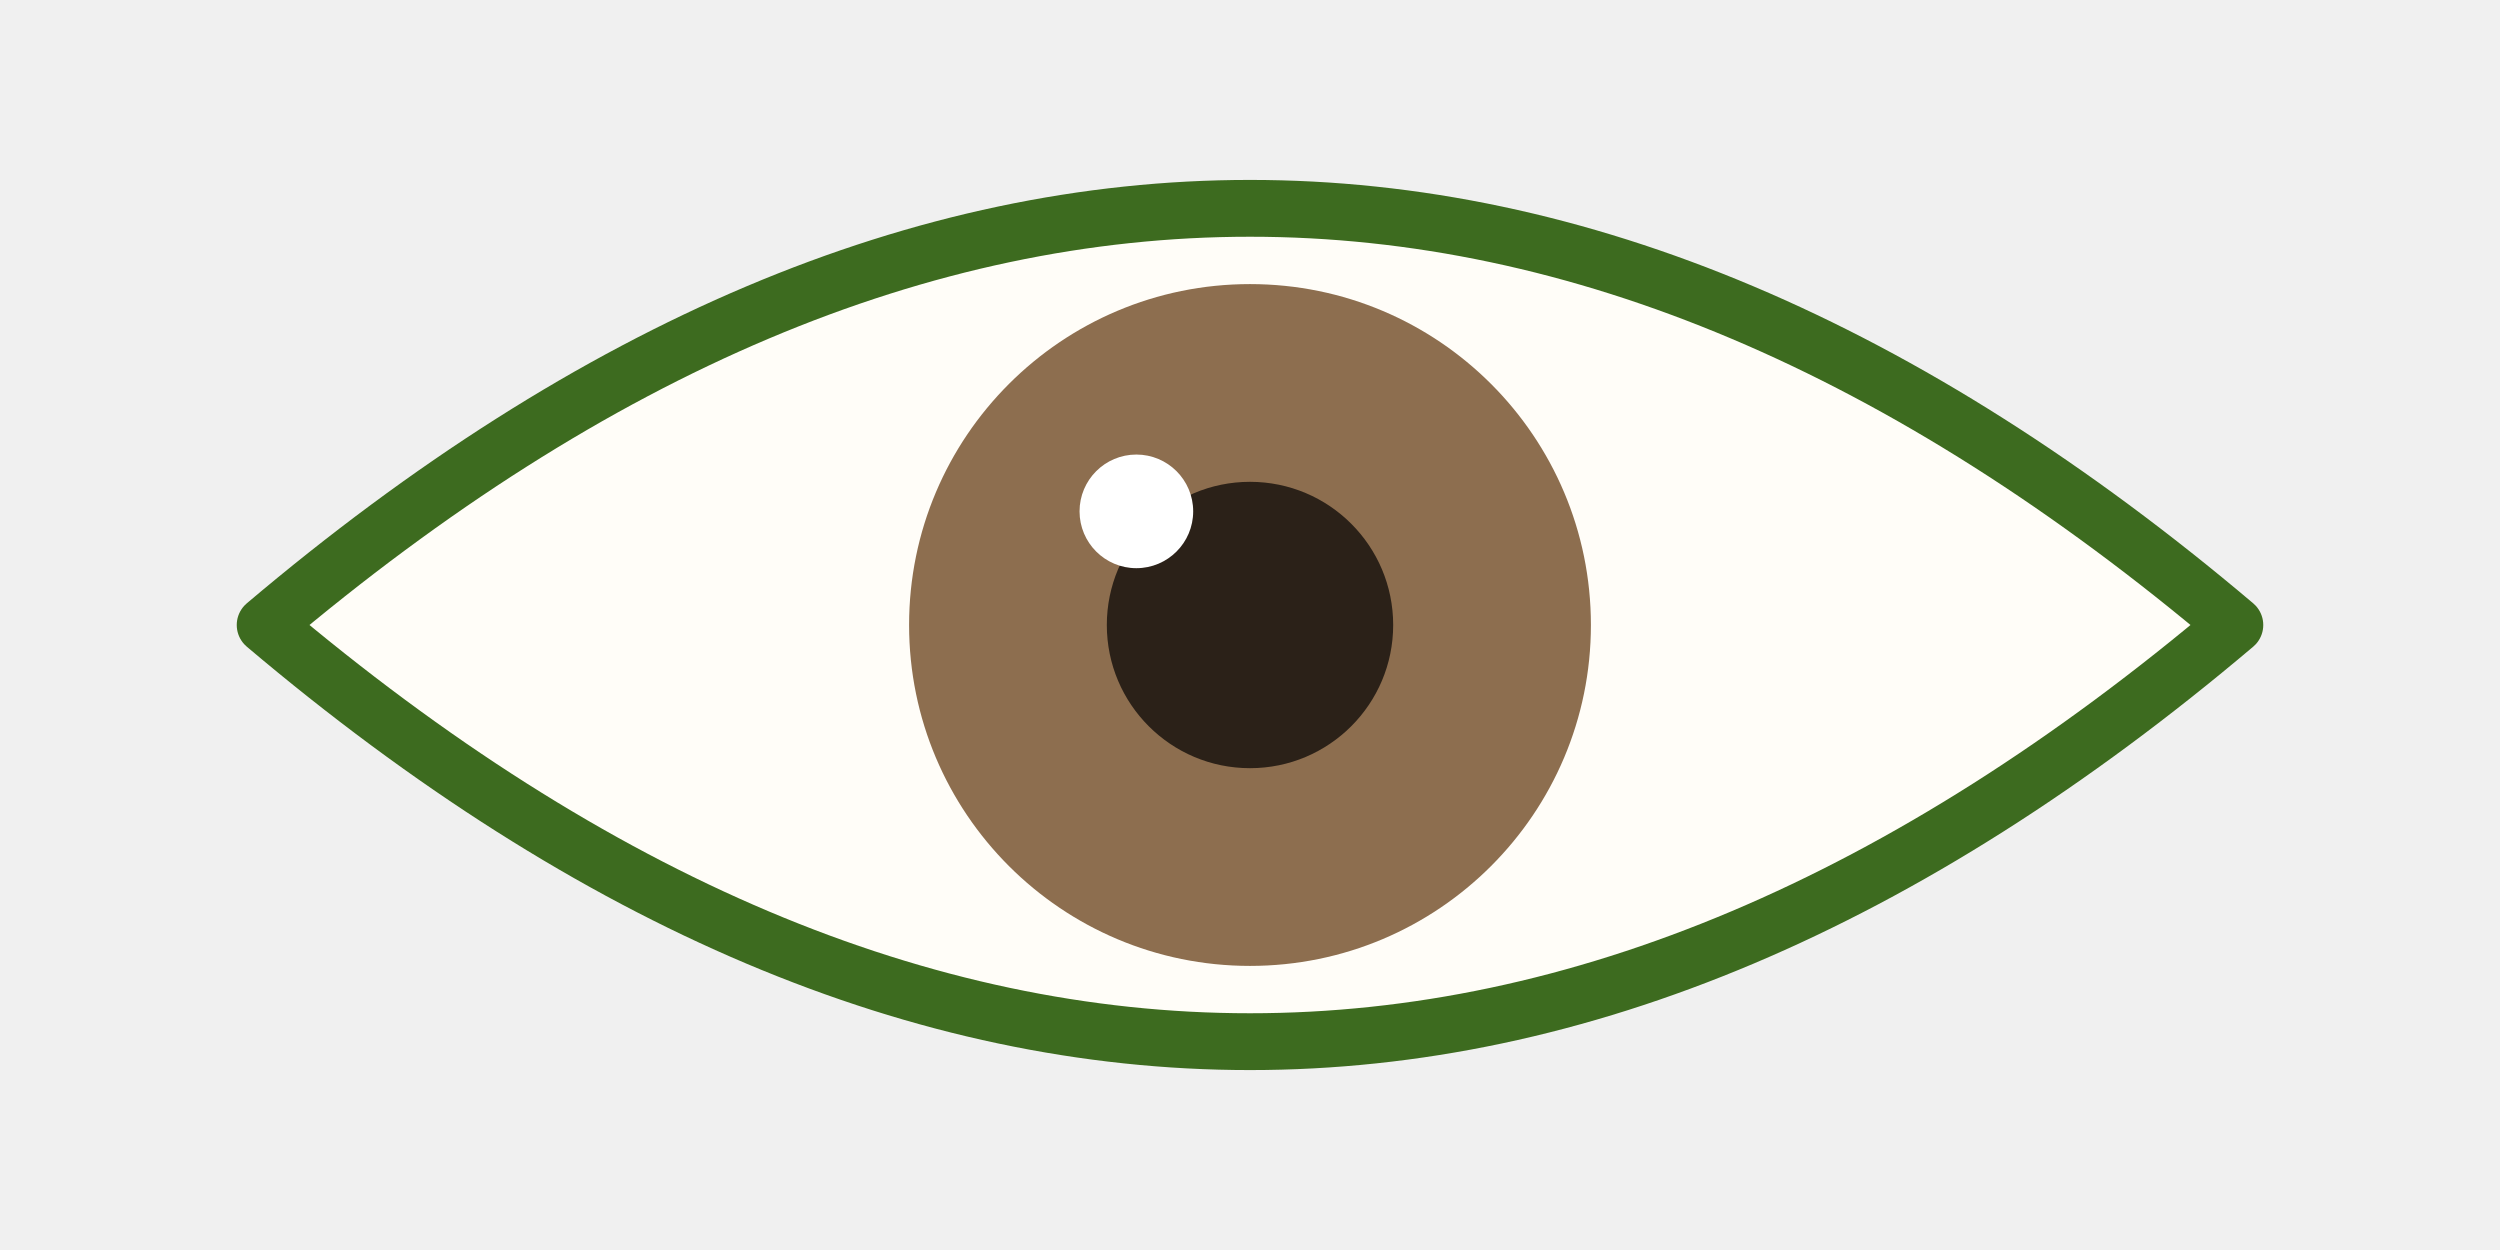
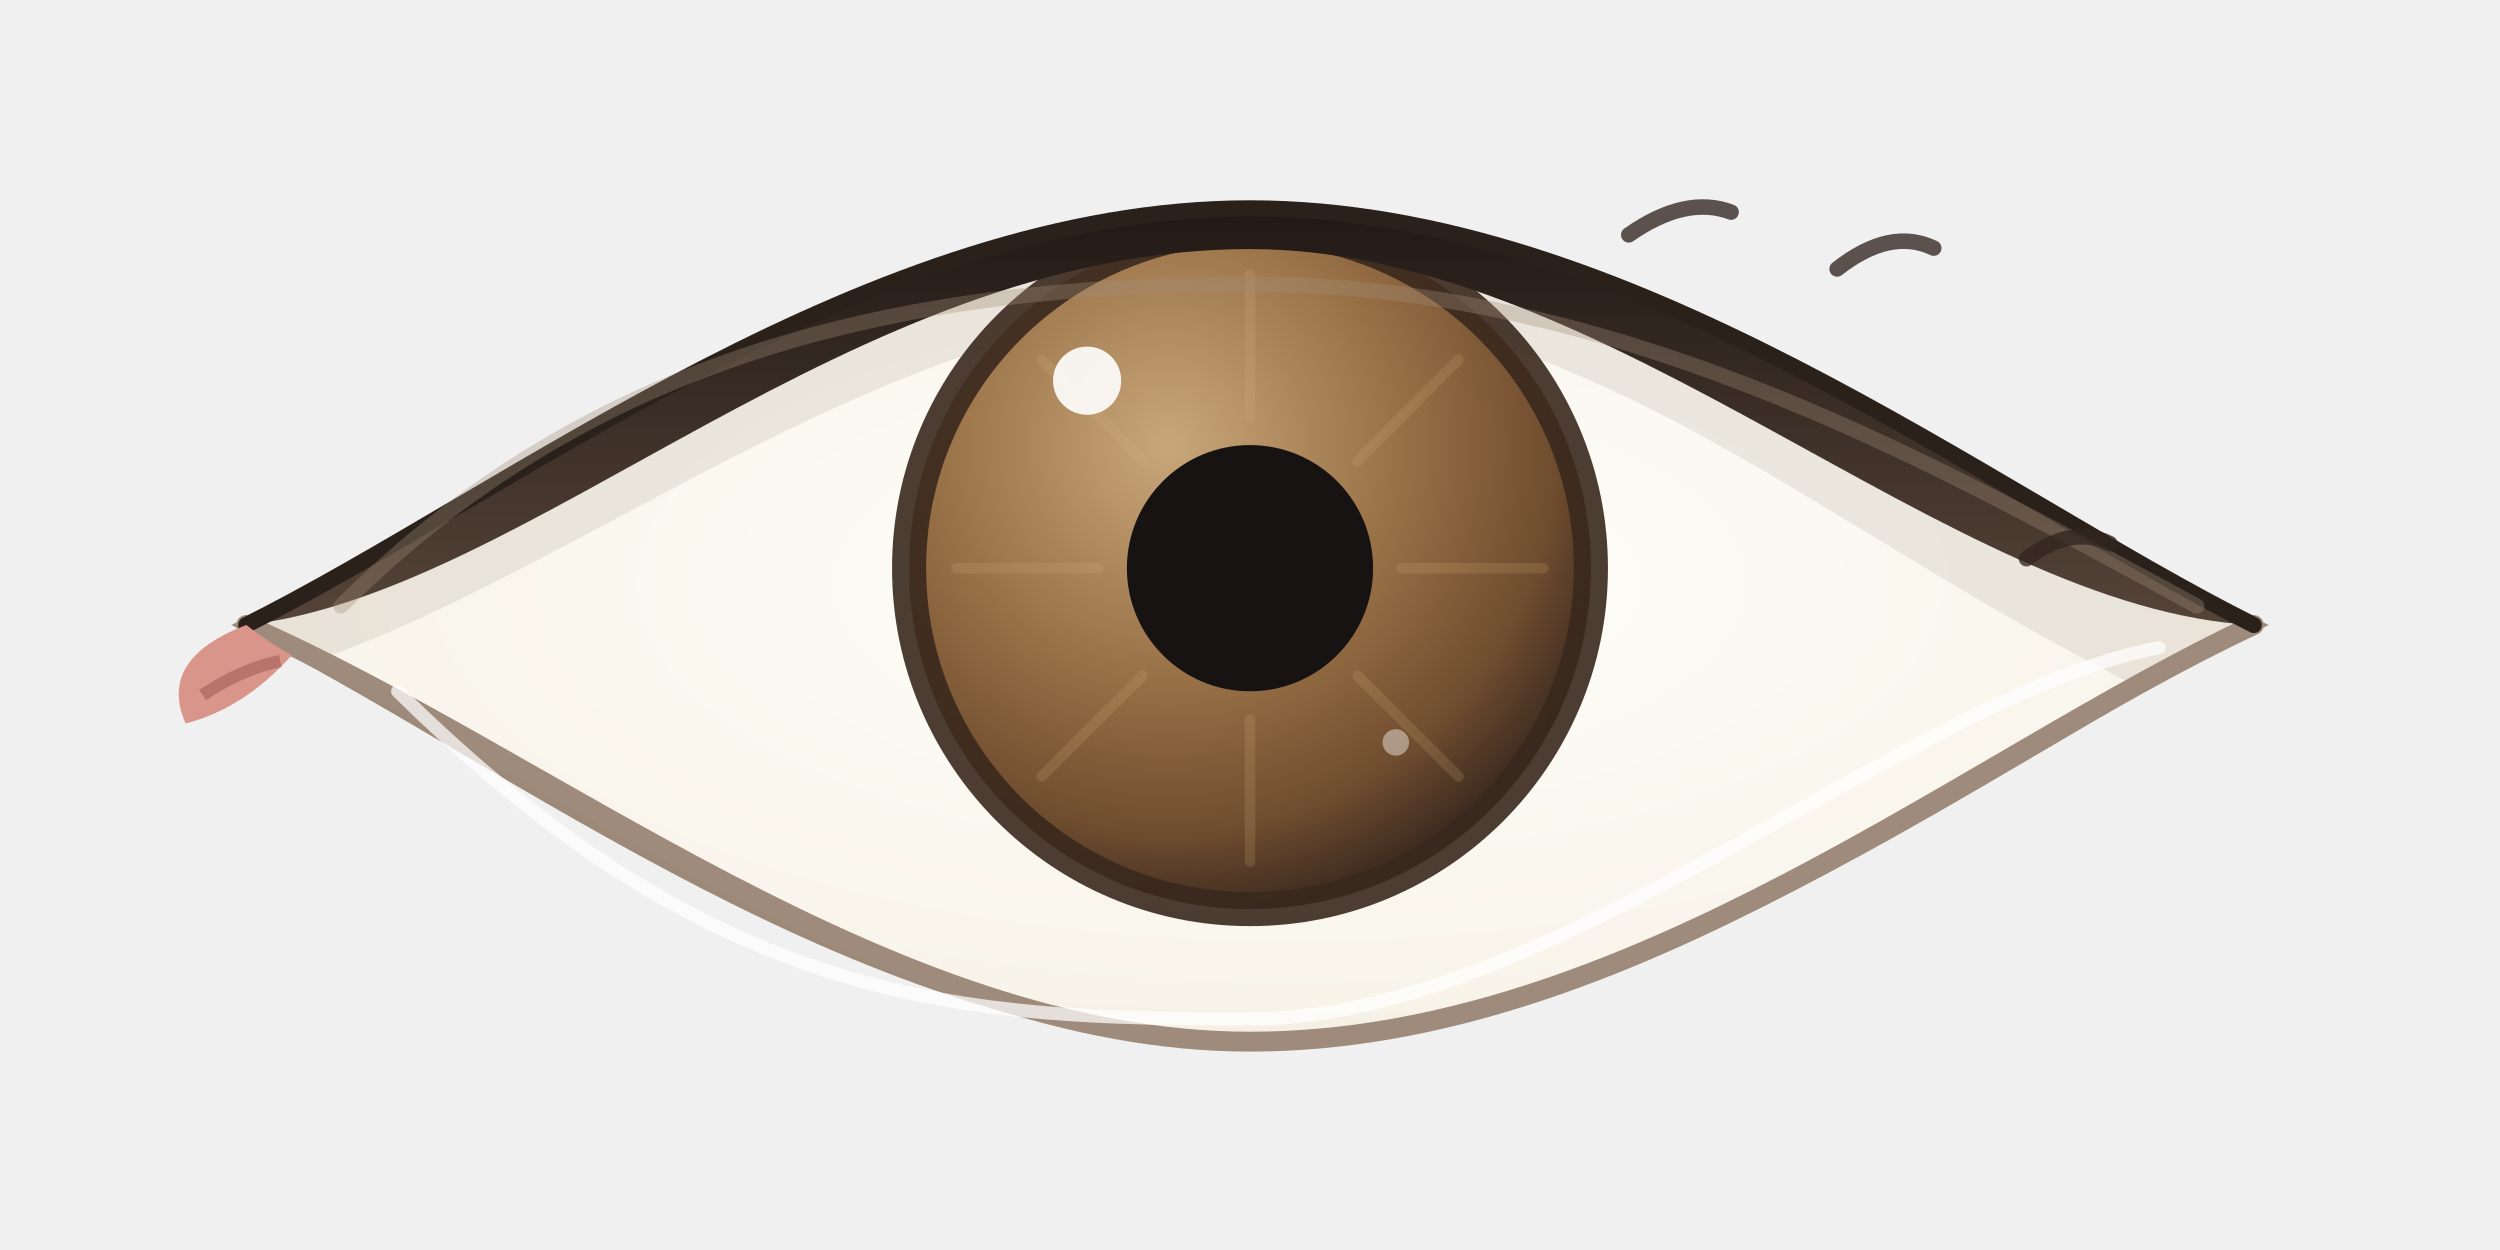
- <svg xmlns="http://www.w3.org/2000/svg" viewBox="0 0 132 66">
+ <svg xmlns="http://www.w3.org/2000/svg" viewBox="0 0 132 66" role="img" aria-label="eye aspect-round">
  <defs>
-     <clipPath id="clip-eye-aspect-round">
-       <path d="M14 33 Q66 -11 118 33 Q66 77 14 33 Z" />
+     <clipPath id="clip_aspect_round">
+       <path d="M13 33 C27 26 46 11 66 11 C86 11 105 26 119 33 C105 40 86 55 66 55 C46 55 27 40 13 33 Z" />
    </clipPath>
+     <radialGradient id="sclera_aspect_round" cx="52%" cy="45%" r="65%">
+       <stop offset="0" stop-color="#fffefa" />
+       <stop offset=".78" stop-color="#f8f4ea" />
+       <stop offset="1" stop-color="#e8ddd1" />
+     </radialGradient>
+     <radialGradient id="iris_aspect_round" cx="38%" cy="32%" r="69%">
+       <stop offset="0" stop-color="#c9a77a" />
+       <stop offset=".5" stop-color="#987046" />
+       <stop offset=".82" stop-color="#704d2f" />
+       <stop offset="1" stop-color="#3f2c20" />
+     </radialGradient>
+     <linearGradient id="lash_aspect_round" x1="0" y1="0" x2="0" y2="1">
+       <stop stop-color="#211915" />
+       <stop offset="1" stop-color="#554438" />
+     </linearGradient>
  </defs>
-   <path d="M14 33 Q66 -11 118 33 Q66 77 14 33 Z" fill="#fffdf8" />
-   <g clip-path="url(#clip-eye-aspect-round)">
-     <circle cx="66" cy="33" r="18" fill="#8d6e4f" />
-     <circle cx="66" cy="33" r="7.56" fill="#2b2118" />
-     <circle cx="60" cy="27" r="3" fill="#fff" />
+   <path d="M13 33 C27 26 46 11 66 11 C86 11 105 26 119 33 C105 40 86 55 66 55 C46 55 27 40 13 33 Z" fill="url(#sclera_aspect_round)" stroke="#9d8978" stroke-width=".7" />
+   <g clip-path="url(#clip_aspect_round)">
+     <path d="M13 33 C27 26 46 11 66 11 C86 11 105 26 119 33 L119 39 C99 31 86 16 66 16 C46 16 29 32 13 36Z" fill="#715b4d" opacity=".12" />
+     <circle cx="66" cy="30" r="18" fill="url(#iris_aspect_round)" />
+     <g stroke="#d5b17c" stroke-width=".55" opacity=".18" stroke-linecap="round">
+       <path d="M74 30L81.5 30 M71.68 35.68L77.005 41.005 M66 38V45.5 M60.32 35.68L54.995 41.005 M58 30H50.5 M60.32 24.32L54.995 18.995 M66 22V14.5 M71.68 24.32L77.005 18.995" />
+     </g>
+     <circle cx="66" cy="30" r="18" fill="none" stroke="#39281d" stroke-width="1.8" opacity=".9" />
+     <circle cx="66" cy="30" r="6.5" fill="#171312" />
+     <circle cx="57.4" cy="20.1" r="1.8" fill="#fff" opacity=".9" />
+     <circle cx="73.7" cy="39.2" r=".7" fill="#fff" opacity=".42" />
  </g>
-   <path d="M14 33 Q66 -11 118 33 Q66 77 14 33 Z" fill="none" stroke="#3d6b1f" stroke-width="3" stroke-linejoin="round" />
+   <path d="M13 33 C29 40 47 55 66 55 C86 55 104 40 119 33" fill="none" stroke="#9f8b7b" stroke-width="1.05" stroke-linecap="round" />
+   <path d="M21 36.5 C38 53.3 51 53.8 66 53.8 C82 53.8 101 36.6 114 34.2" fill="none" stroke="#fff" stroke-width=".7" opacity=".72" stroke-linecap="round" />
+   <path d="M13 33 C27 26 46 11 66 11 C86 11 105 26 119 33 C103 32.2 85 13.15 66 13.15 C45 13.15 28 31.3 13 33Z" fill="url(#lash_aspect_round)" />
+   <path d="M13 33 C27 26 46 11 66 11 C86 11 105 26 119 33" fill="none" stroke="#2b211b" stroke-width=".85" stroke-linecap="round" />
+   <path d="M18 32 C31 19 47 15 66 15 C86 15 103 25 116 32" fill="none" stroke="#a28c79" stroke-width=".8" opacity=".34" stroke-linecap="round" />
+   <g fill="none" stroke="#31251f" stroke-width=".82" stroke-linecap="round" opacity=".78">
+     <path d="M86 12.4q3-2.1 5.4-1.2 M97 14.2q2.8-2.2 5.1-1.1 M107 29.5q2.4-1.8 4.4-.8" />
+   </g>
+   <path d="M13 33 q-4.7 1.8-3.2 5.2 3.1-.8 5.6-3.6-1.1-.6-2.4-1.6Z" fill="#d99589" />
+   <path d="M10.7 36.7q2.1-1.4 4.1-1.8" fill="none" stroke="#b8736c" stroke-width=".65" />
</svg>
